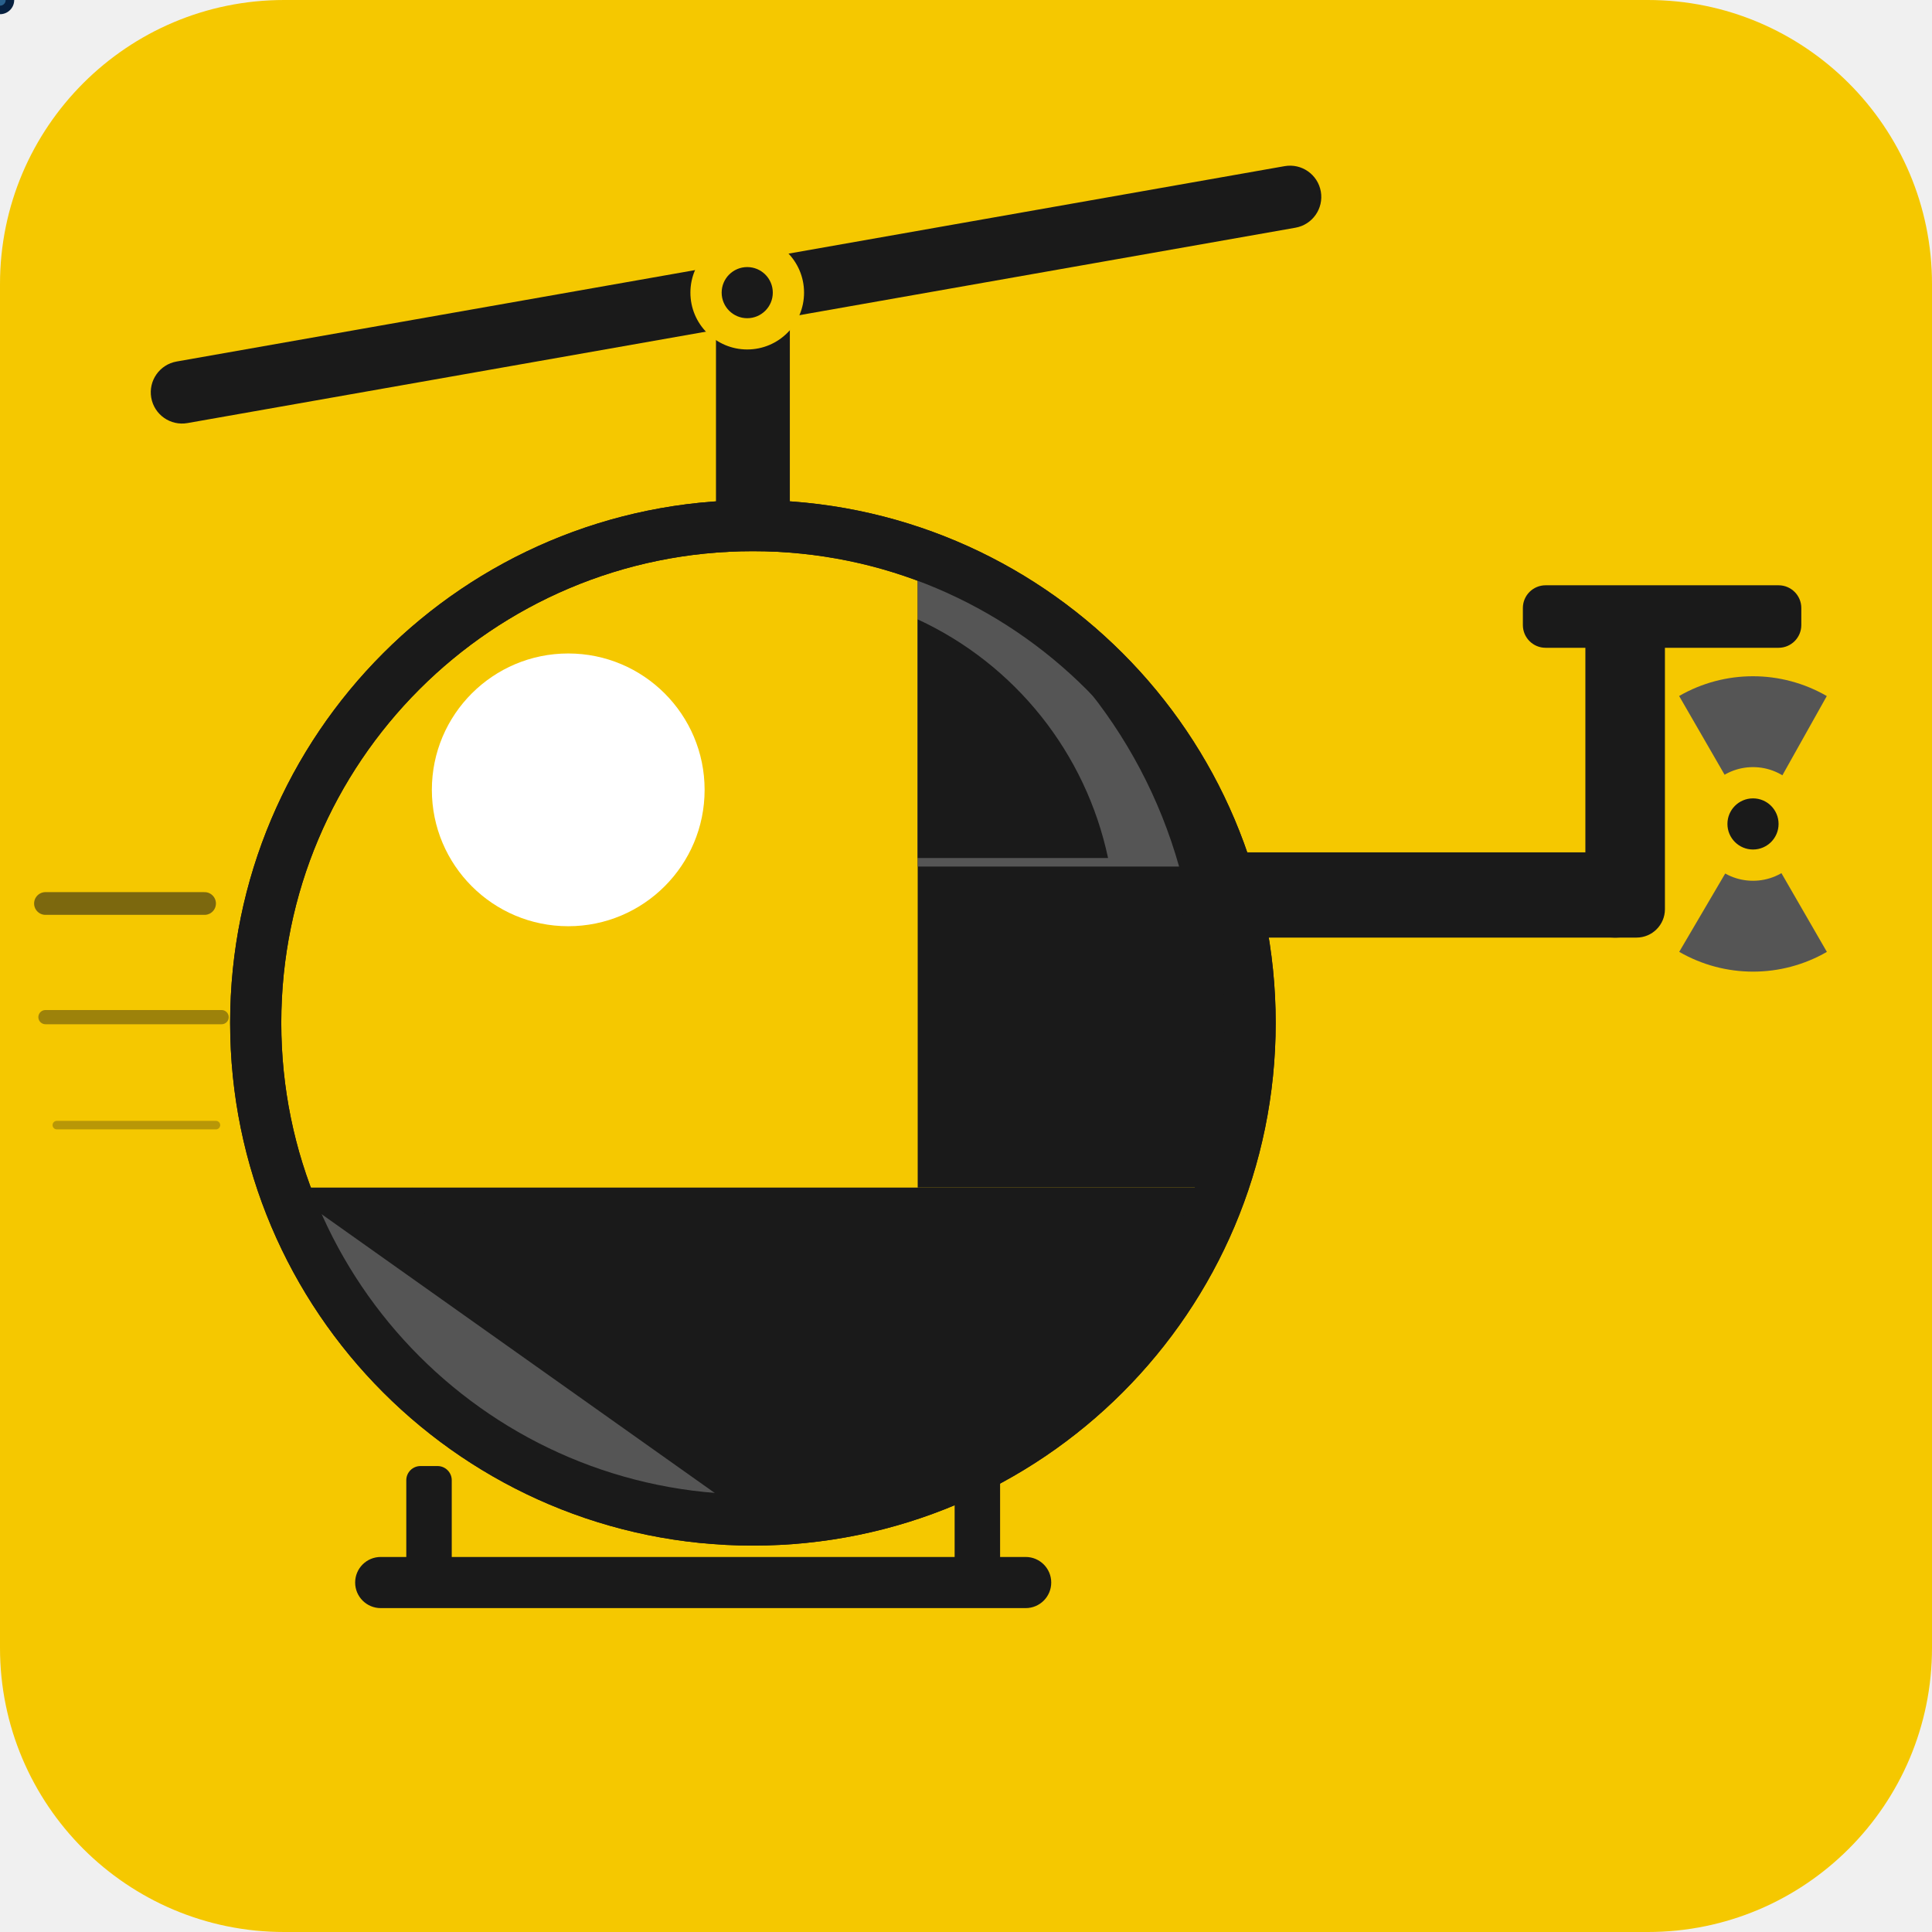
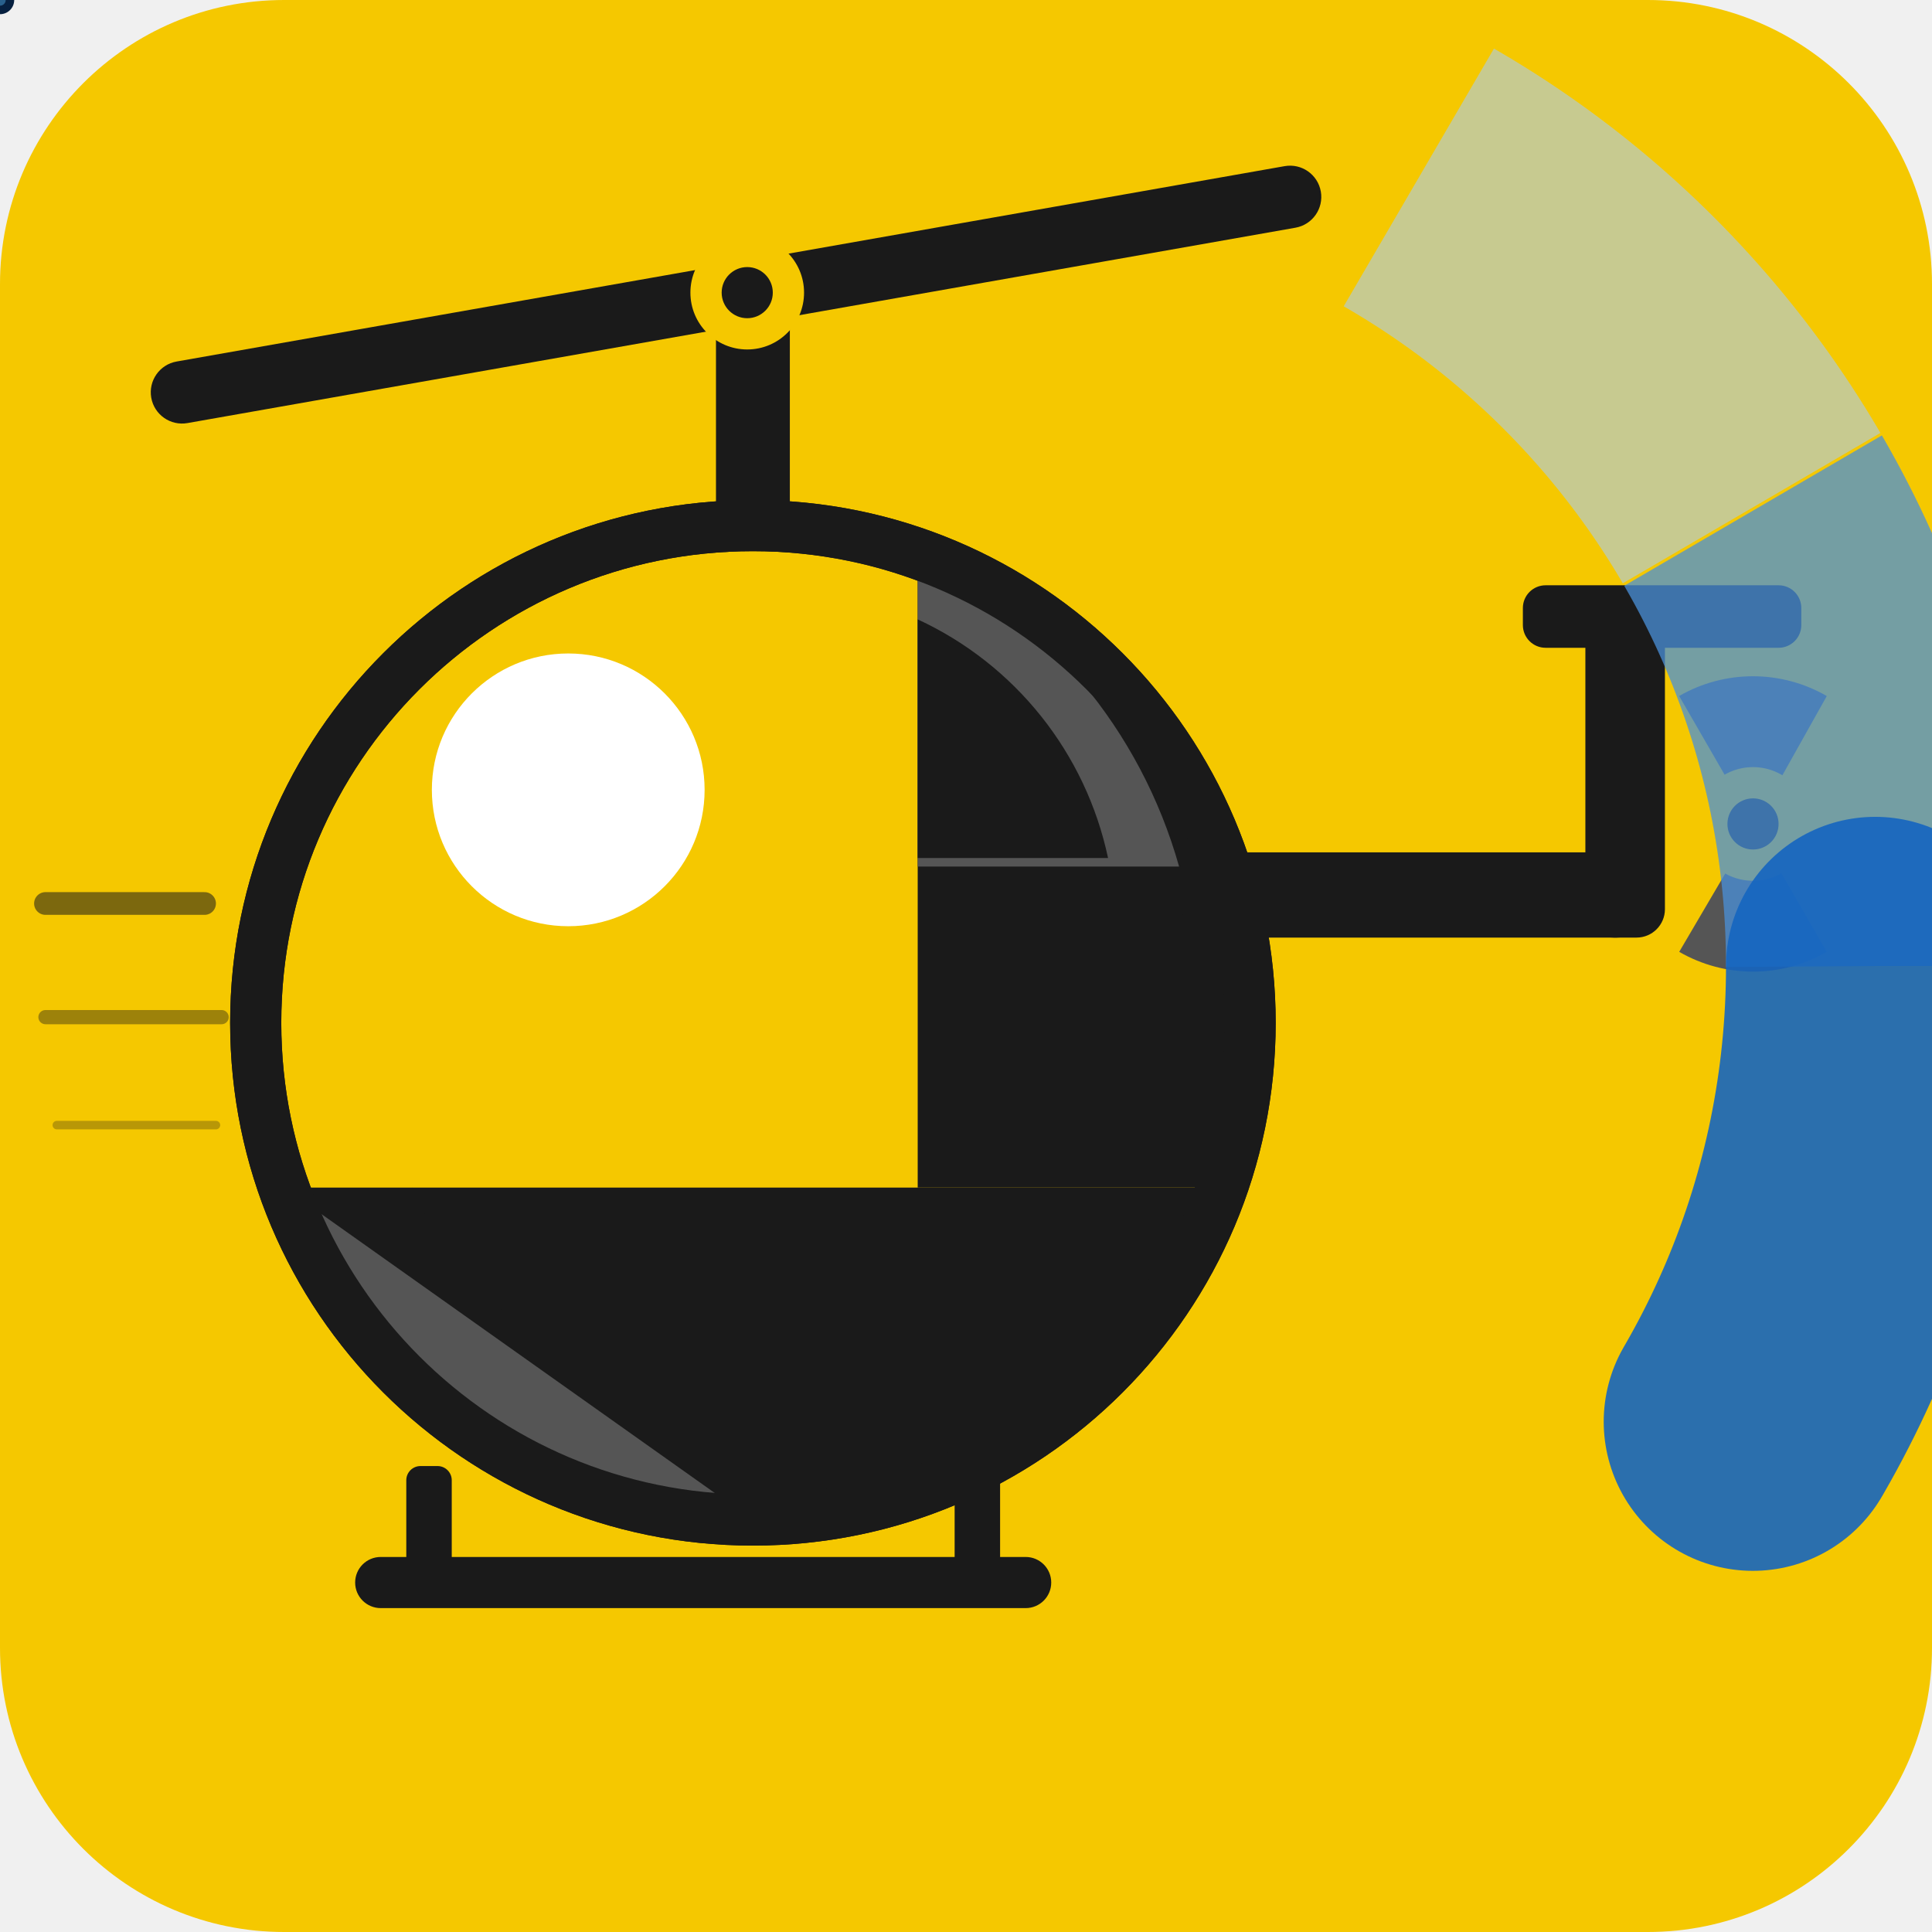
<svg xmlns="http://www.w3.org/2000/svg" width="512" height="512" viewBox="0 0 680 680">
  <defs>
    <radialGradient id="scopeGrad" cx="30%" cy="25%" r="70%">
      <stop offset="0%" stop-color="#1E6DB5" />
      <stop offset="40%" stop-color="#0E4F8A" />
      <stop offset="100%" stop-color="#062040" />
    </radialGradient>
+     <style>
+     #spinner-ring {
+       transform-origin: 340px 340px;
+       animation: spin 2s linear infinite;
+     }
+     @keyframes spin {
+       from { transform: rotate(0deg); }
+       to   { transform: rotate(360deg); }
+     }
+   </style>
+     <clipPath id="squircle-clip">
+       <rect x="0" y="0" width="680" height="680" rx="100" />
+     </clipPath>
  </defs>
  <rect width="680" height="680" fill="#F5C800" rx="100" />
  <circle cx="265" cy="360" r="175" fill="none" stroke="#1a1a1a" stroke-width="18" />
  <path d="M 100 418 A 175 175 0 0 0 430 418 Z" fill="#1a1a1a" />
  <path d="M 100 418 A 175 175 0 0 0 265 535 Z" fill="#555555" />
  <path d="M 145 418 A 120 120 0 0 0 265 490 Z" fill="#1a1a1a" />
  <path d="M 323 195 A 175 175 0 0 1 430 418 L 323 418 Z" fill="#1a1a1a" />
  <path d="M 323 195 A 175 175 0 0 1 415 305 L 323 305 Z" fill="#555555" />
  <path d="M 323 218 A 120 120 0 0 1 390 302 L 323 302 Z" fill="#1a1a1a" />
  <circle cx="265" cy="360" r="175" fill="none" stroke="#1a1a1a" stroke-width="18" />
  <rect x="252" y="100" width="26" height="87" rx="8" fill="#1a1a1a" />
  <g transform="rotate(-10, 263, 103)">
    <rect x="50" y="92" width="210" height="22" rx="11" fill="#1a1a1a" />
    <rect x="258" y="92" width="210" height="22" rx="11" fill="#1a1a1a" />
  </g>
  <circle cx="263" cy="103" r="20" fill="#F5C800" />
  <circle cx="263" cy="103" r="9" fill="#1a1a1a" />
  <rect x="415" y="300" width="168" height="30" rx="14" fill="#1a1a1a" />
  <rect x="558" y="214" width="28" height="116" rx="10" fill="#1a1a1a" />
  <rect x="536" y="206" width="98" height="22" rx="8" fill="#1a1a1a" />
  <g transform="rotate(-30, 617, 290)">
    <path d="M 617 238 A 52 52 0 0 1 662 264 L 625 286 A 9 9 0 0 0 617 281 Z" fill="#555555" />
    <path d="M 617 342 A 52 52 0 0 1 572 316 L 609 295 A 9 9 0 0 0 617 299 Z" fill="#555555" />
  </g>
  <circle cx="617" cy="290" r="20" fill="#F5C800" />
  <circle cx="617" cy="290" r="9" fill="#1a1a1a" />
  <rect x="125" y="548" width="245" height="18" rx="9" fill="#1a1a1a" />
  <rect x="143" y="516" width="16" height="46" rx="5" fill="#1a1a1a" />
  <rect x="336" y="516" width="16" height="46" rx="5" fill="#1a1a1a" />
  <circle cx="200" cy="278" r="48" fill="white" />
  <circle fill="#1a1a1a">
    <animate attributeName="cx" dur="5s" repeatCount="indefinite" calcMode="spline" keySplines="0.4 0 0.6 1;0 0 1 1;0.4 0 0.6 1" keyTimes="0;0.4;0.55;1" values="218;200;200;218" />
    <animate attributeName="cy" dur="5s" repeatCount="indefinite" calcMode="spline" keySplines="0.4 0 0.6 1;0 0 1 1;0.4 0 0.6 1" keyTimes="0;0.4;0.55;1" values="287;300;300;287" />
    <animate attributeName="r" dur="5s" repeatCount="indefinite" keyTimes="0;1" values="26;26" />
  </circle>
  <circle fill="white">
    <animate attributeName="cx" dur="5s" repeatCount="indefinite" calcMode="spline" keySplines="0.4 0 0.6 1;0 0 1 1;0.4 0 0.6 1" keyTimes="0;0.4;0.55;1" values="210;200;200;210" />
    <animate attributeName="cy" dur="5s" repeatCount="indefinite" calcMode="spline" keySplines="0.4 0 0.6 1;0 0 1 1;0.4 0 0.6 1" keyTimes="0;0.4;0.55;1" values="279;285;285;279" />
    <animate attributeName="r" dur="5s" repeatCount="indefinite" keyTimes="0;1" values="9;9" />
  </circle>
  <line x1="72" y1="318" x2="16" y2="318" stroke="#1a1a1a" stroke-width="8" stroke-linecap="round" opacity="0.55" />
  <line x1="78" y1="358" x2="16" y2="358" stroke="#1a1a1a" stroke-width="5" stroke-linecap="round" opacity="0.4" />
  <line x1="76" y1="396" x2="20" y2="396" stroke="#1a1a1a" stroke-width="3" stroke-linecap="round" opacity="0.28" />
+   <g clip-path="url(#squircle-clip)">
+     <circle cx="340" cy="340" r="320" fill="none" stroke="#A8CCF0" stroke-width="105" stroke-linecap="butt" stroke-dasharray="167 1844" stroke-dashoffset="336" opacity="0.6" style="transform-origin: 340px 340px; animation: spin 2s linear infinite;" />
+     <circle cx="340" cy="340" r="320" fill="none" stroke="#4A90D9" stroke-width="105" stroke-linecap="butt" stroke-dasharray="168 1843" stroke-dashoffset="168" opacity="0.75" style="transform-origin: 340px 340px; animation: spin 2s linear infinite;" />
+     <circle id="spinner-ring" cx="340" cy="340" r="320" fill="none" stroke="#1565C0" stroke-width="105" stroke-linecap="round" stroke-dasharray="168 1843" stroke-dashoffset="0" opacity="0.9" />
+   </g>
  <path fill="url(#scopeGrad)">
-     <animate attributeName="d" dur="5s" repeatCount="indefinite" calcMode="spline" keySplines="0.4 0 0.6 1;0 0 1 1;0.4 0 0.6 1" keyTimes="0;0.4;0.55;1" values="       M 236 323 L 260 277 L 626 406 L 554 544 Z;       M 174 278 L 226 278 L 400 500 L 0 500 Z;       M 174 278 L 226 278 L 400 500 L 0 500 Z;       M 236 323 L 260 277 L 626 406 L 554 544 Z     " />
+     <animate attributeName="d" dur="5s" repeatCount="indefinite" calcMode="spline" keySplines="0.4 0 0.6 1;0 0 1 1;0.4 0 0.6 1" keyTimes="0;0.4;0.55;1" values="M 236 323 L 260 277 L 626 406 L 554 544 Z;M 174 278 L 226 278 L 400 500 L 0 500 Z;M 174 278 L 226 278 L 400 500 L 0 500 Z;M 236 323 L 260 277 L 626 406 L 554 544 Z" />
  </path>
  <path fill="#1E6DB5" opacity="0.45">
-     <animate attributeName="d" dur="5s" repeatCount="indefinite" calcMode="spline" keySplines="0.4 0 0.6 1;0 0 1 1;0.4 0 0.6 1" keyTimes="0;0.4;0.55;1" values="       M 242 314 L 256 282 L 590 395 L 570 432 Z;       M 184 278 L 216 278 L 320 480 L 80 480 Z;       M 184 278 L 216 278 L 320 480 L 80 480 Z;       M 242 314 L 256 282 L 590 395 L 570 432 Z     " />
+     <animate attributeName="d" dur="5s" repeatCount="indefinite" calcMode="spline" keySplines="0.4 0 0.6 1;0 0 1 1;0.4 0 0.6 1" keyTimes="0;0.4;0.55;1" values="M 242 314 L 256 282 L 590 395 L 570 432 Z;M 184 278 L 216 278 L 320 480 L 80 480 Z;M 184 278 L 216 278 L 320 480 L 80 480 Z;M 242 314 L 256 282 L 590 395 L 570 432 Z" />
  </path>
  <path fill="#4A9FD8" opacity="0.3">
-     <animate attributeName="d" dur="5s" repeatCount="indefinite" calcMode="spline" keySplines="0.4 0 0.6 1;0 0 1 1;0.4 0 0.6 1" keyTimes="0;0.4;0.55;1" values="       M 244 309 L 256 284 L 460 358 L 448 378 Z;       M 188 278 L 212 278 L 260 410 L 140 410 Z;       M 188 278 L 212 278 L 260 410 L 140 410 Z;       M 244 309 L 256 284 L 460 358 L 448 378 Z     " />
+     <animate attributeName="d" dur="5s" repeatCount="indefinite" calcMode="spline" keySplines="0.4 0 0.6 1;0 0 1 1;0.4 0 0.6 1" keyTimes="0;0.4;0.55;1" values="M 244 309 L 256 284 L 460 358 L 448 378 Z;M 188 278 L 212 278 L 260 410 L 140 410 Z;M 188 278 L 212 278 L 260 410 L 140 410 Z;M 244 309 L 256 284 L 460 358 L 448 378 Z" />
  </path>
  <line stroke="#062040" stroke-width="8" stroke-linecap="round">
    <animate attributeName="x1" dur="5s" repeatCount="indefinite" calcMode="spline" keySplines="0.4 0 0.6 1;0 0 1 1;0.4 0 0.6 1" keyTimes="0;0.4;0.55;1" values="320;117;117;320" />
    <animate attributeName="y1" dur="5s" repeatCount="indefinite" calcMode="spline" keySplines="0.4 0 0.6 1;0 0 1 1;0.4 0 0.6 1" keyTimes="0;0.4;0.55;1" values="382;351;351;382" />
    <animate attributeName="x2" dur="5s" repeatCount="indefinite" calcMode="spline" keySplines="0.4 0 0.6 1;0 0 1 1;0.4 0 0.6 1" keyTimes="0;0.4;0.55;1" values="356;283;283;356" />
    <animate attributeName="y2" dur="5s" repeatCount="indefinite" calcMode="spline" keySplines="0.4 0 0.6 1;0 0 1 1;0.4 0 0.6 1" keyTimes="0;0.4;0.55;1" values="304;351;351;304" />
  </line>
  <line stroke="#4A9FD8" stroke-width="3" stroke-linecap="round" opacity="0.5">
    <animate attributeName="x1" dur="5s" repeatCount="indefinite" calcMode="spline" keySplines="0.4 0 0.6 1;0 0 1 1;0.4 0 0.6 1" keyTimes="0;0.4;0.55;1" values="320;117;117;320" />
    <animate attributeName="y1" dur="5s" repeatCount="indefinite" calcMode="spline" keySplines="0.4 0 0.6 1;0 0 1 1;0.4 0 0.6 1" keyTimes="0;0.4;0.55;1" values="382;351;351;382" />
    <animate attributeName="x2" dur="5s" repeatCount="indefinite" calcMode="spline" keySplines="0.4 0 0.6 1;0 0 1 1;0.4 0 0.6 1" keyTimes="0;0.4;0.55;1" values="356;283;283;356" />
    <animate attributeName="y2" dur="5s" repeatCount="indefinite" calcMode="spline" keySplines="0.4 0 0.6 1;0 0 1 1;0.4 0 0.6 1" keyTimes="0;0.4;0.55;1" values="304;351;351;304" />
  </line>
  <line stroke="#062040" stroke-width="10" stroke-linecap="round">
    <animate attributeName="x1" dur="5s" repeatCount="indefinite" calcMode="spline" keySplines="0.4 0 0.6 1;0 0 1 1;0.4 0 0.6 1" keyTimes="0;0.4;0.55;1" values="449;59;59;449" />
    <animate attributeName="y1" dur="5s" repeatCount="indefinite" calcMode="spline" keySplines="0.4 0 0.6 1;0 0 1 1;0.4 0 0.6 1" keyTimes="0;0.4;0.55;1" values="462;425;425;462" />
    <animate attributeName="x2" dur="5s" repeatCount="indefinite" calcMode="spline" keySplines="0.4 0 0.6 1;0 0 1 1;0.4 0 0.6 1" keyTimes="0;0.4;0.55;1" values="501;341;341;501" />
    <animate attributeName="y2" dur="5s" repeatCount="indefinite" calcMode="spline" keySplines="0.4 0 0.6 1;0 0 1 1;0.4 0 0.6 1" keyTimes="0;0.4;0.55;1" values="354;425;425;354" />
  </line>
  <line stroke="#4A9FD8" stroke-width="4" stroke-linecap="round" opacity="0.5">
    <animate attributeName="x1" dur="5s" repeatCount="indefinite" calcMode="spline" keySplines="0.4 0 0.6 1;0 0 1 1;0.4 0 0.6 1" keyTimes="0;0.4;0.55;1" values="449;59;59;449" />
    <animate attributeName="y1" dur="5s" repeatCount="indefinite" calcMode="spline" keySplines="0.4 0 0.6 1;0 0 1 1;0.4 0 0.6 1" keyTimes="0;0.4;0.55;1" values="462;425;425;462" />
    <animate attributeName="x2" dur="5s" repeatCount="indefinite" calcMode="spline" keySplines="0.4 0 0.6 1;0 0 1 1;0.4 0 0.6 1" keyTimes="0;0.4;0.55;1" values="501;341;341;501" />
    <animate attributeName="y2" dur="5s" repeatCount="indefinite" calcMode="spline" keySplines="0.4 0 0.6 1;0 0 1 1;0.4 0 0.6 1" keyTimes="0;0.4;0.55;1" values="354;425;425;354" />
  </line>
  <circle fill="#062040">
    <animate attributeName="cx" dur="5s" repeatCount="indefinite" calcMode="spline" keySplines="0.4 0 0.6 1;0 0 1 1;0.4 0 0.6 1" keyTimes="0;0.4;0.55;1" values="617;200;200;617" />
    <animate attributeName="cy" dur="5s" repeatCount="indefinite" calcMode="spline" keySplines="0.4 0 0.6 1;0 0 1 1;0.4 0 0.6 1" keyTimes="0;0.4;0.55;1" values="475;500;500;475" />
    <animate attributeName="r" dur="5s" repeatCount="indefinite" calcMode="spline" keySplines="0.4 0 0.6 1;0 0 1 1;0.4 0 0.6 1" keyTimes="0;0.4;0.55;1" values="62;200;200;62" />
  </circle>
  <circle fill="#C2D5E5">
    <animate attributeName="cx" dur="5s" repeatCount="indefinite" calcMode="spline" keySplines="0.4 0 0.6 1;0 0 1 1;0.4 0 0.6 1" keyTimes="0;0.4;0.55;1" values="617;200;200;617" />
    <animate attributeName="cy" dur="5s" repeatCount="indefinite" calcMode="spline" keySplines="0.4 0 0.6 1;0 0 1 1;0.4 0 0.6 1" keyTimes="0;0.4;0.55;1" values="475;500;500;475" />
    <animate attributeName="r" dur="5s" repeatCount="indefinite" calcMode="spline" keySplines="0.4 0 0.6 1;0 0 1 1;0.4 0 0.6 1" keyTimes="0;0.4;0.55;1" values="50;162;162;50" />
  </circle>
  <circle fill="#5A7A95">
    <animate attributeName="cx" dur="5s" repeatCount="indefinite" calcMode="spline" keySplines="0.4 0 0.6 1;0 0 1 1;0.4 0 0.6 1" keyTimes="0;0.4;0.55;1" values="630;200;200;630" />
    <animate attributeName="cy" dur="5s" repeatCount="indefinite" calcMode="spline" keySplines="0.4 0 0.6 1;0 0 1 1;0.4 0 0.6 1" keyTimes="0;0.4;0.55;1" values="485;500;500;485" />
    <animate attributeName="r" dur="5s" repeatCount="indefinite" calcMode="spline" keySplines="0.4 0 0.6 1;0 0 1 1;0.4 0 0.6 1" keyTimes="0;0.4;0.55;1" values="24;96;96;24" />
    <animate attributeName="opacity" dur="5s" repeatCount="indefinite" keyTimes="0;0.42;0.49;0.53;0.58;1" values="0.8;0.8;0.05;0.8;0.8;0.8" />
  </circle>
  <circle fill="#C8DCE8" opacity="0.65">
    <animate attributeName="cx" dur="5s" repeatCount="indefinite" calcMode="spline" keySplines="0.4 0 0.6 1;0 0 1 1;0.4 0 0.6 1" keyTimes="0;0.4;0.55;1" values="621;200;200;621" />
    <animate attributeName="cy" dur="5s" repeatCount="indefinite" calcMode="spline" keySplines="0.4 0 0.6 1;0 0 1 1;0.4 0 0.6 1" keyTimes="0;0.4;0.55;1" values="477;485;485;477" />
    <animate attributeName="r" dur="5s" repeatCount="indefinite" calcMode="spline" keySplines="0.4 0 0.6 1;0 0 1 1;0.4 0 0.6 1" keyTimes="0;0.4;0.55;1" values="6;24;24;6" />
  </circle>
</svg>
